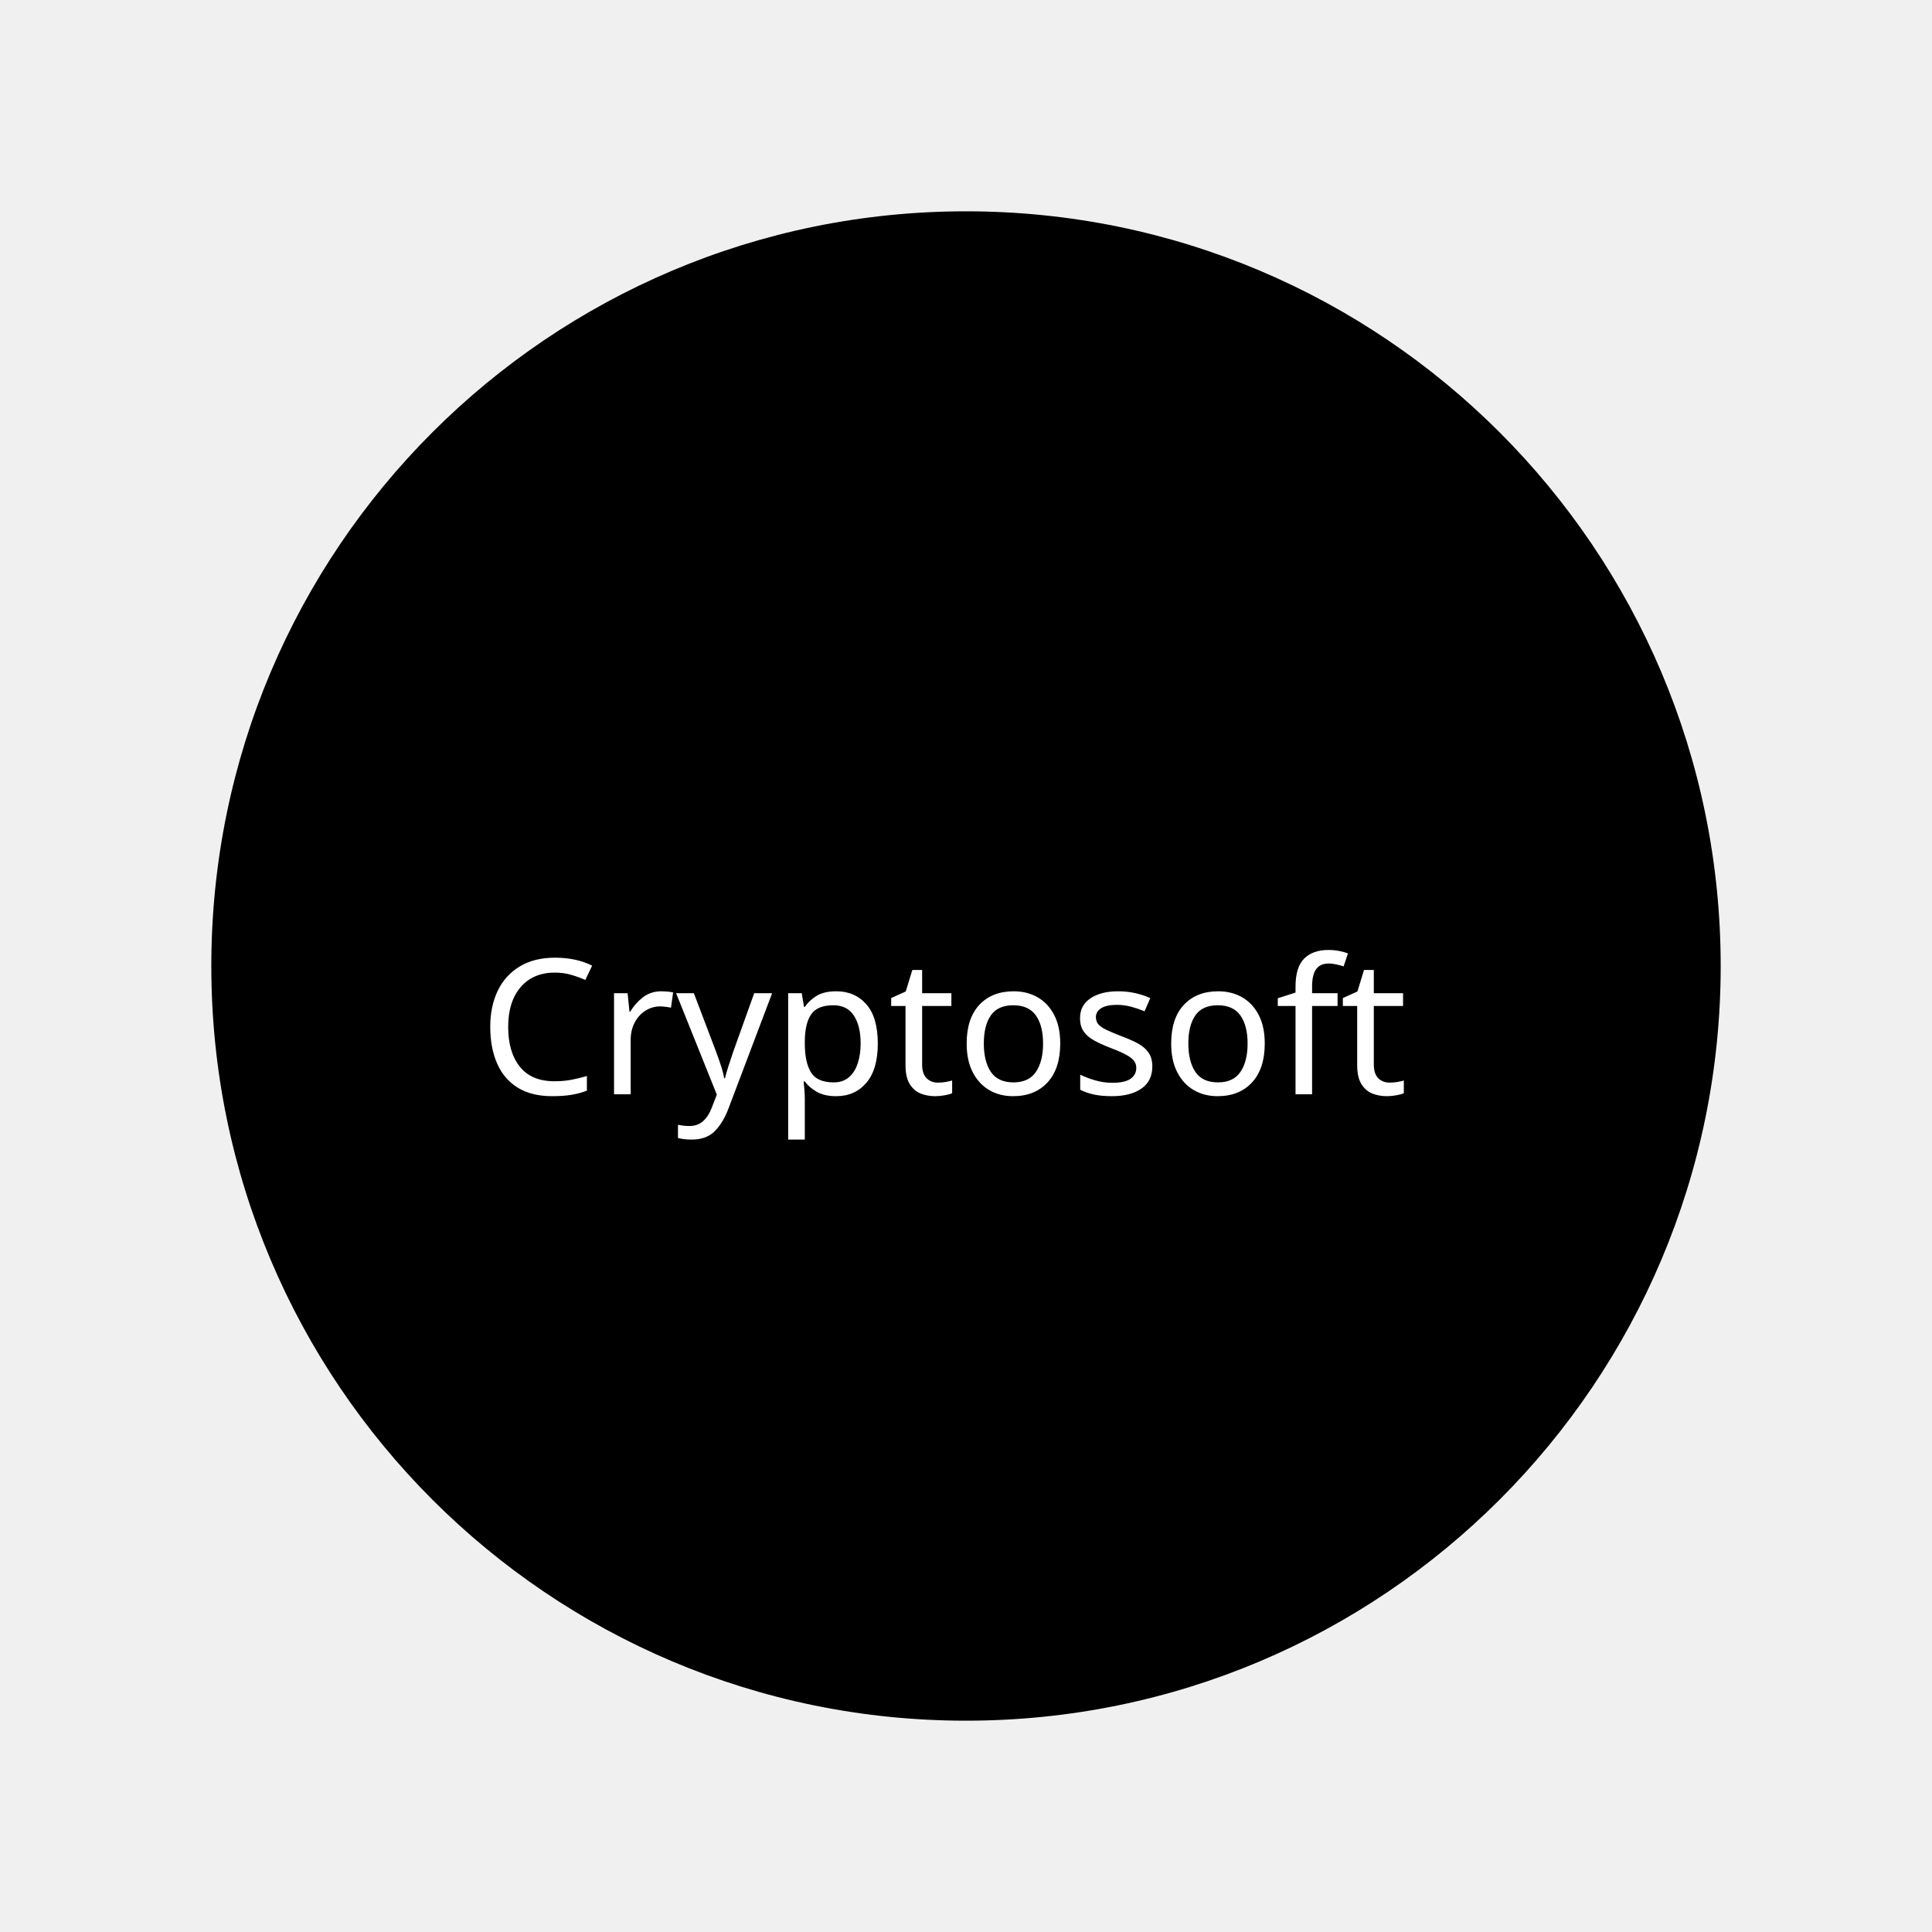
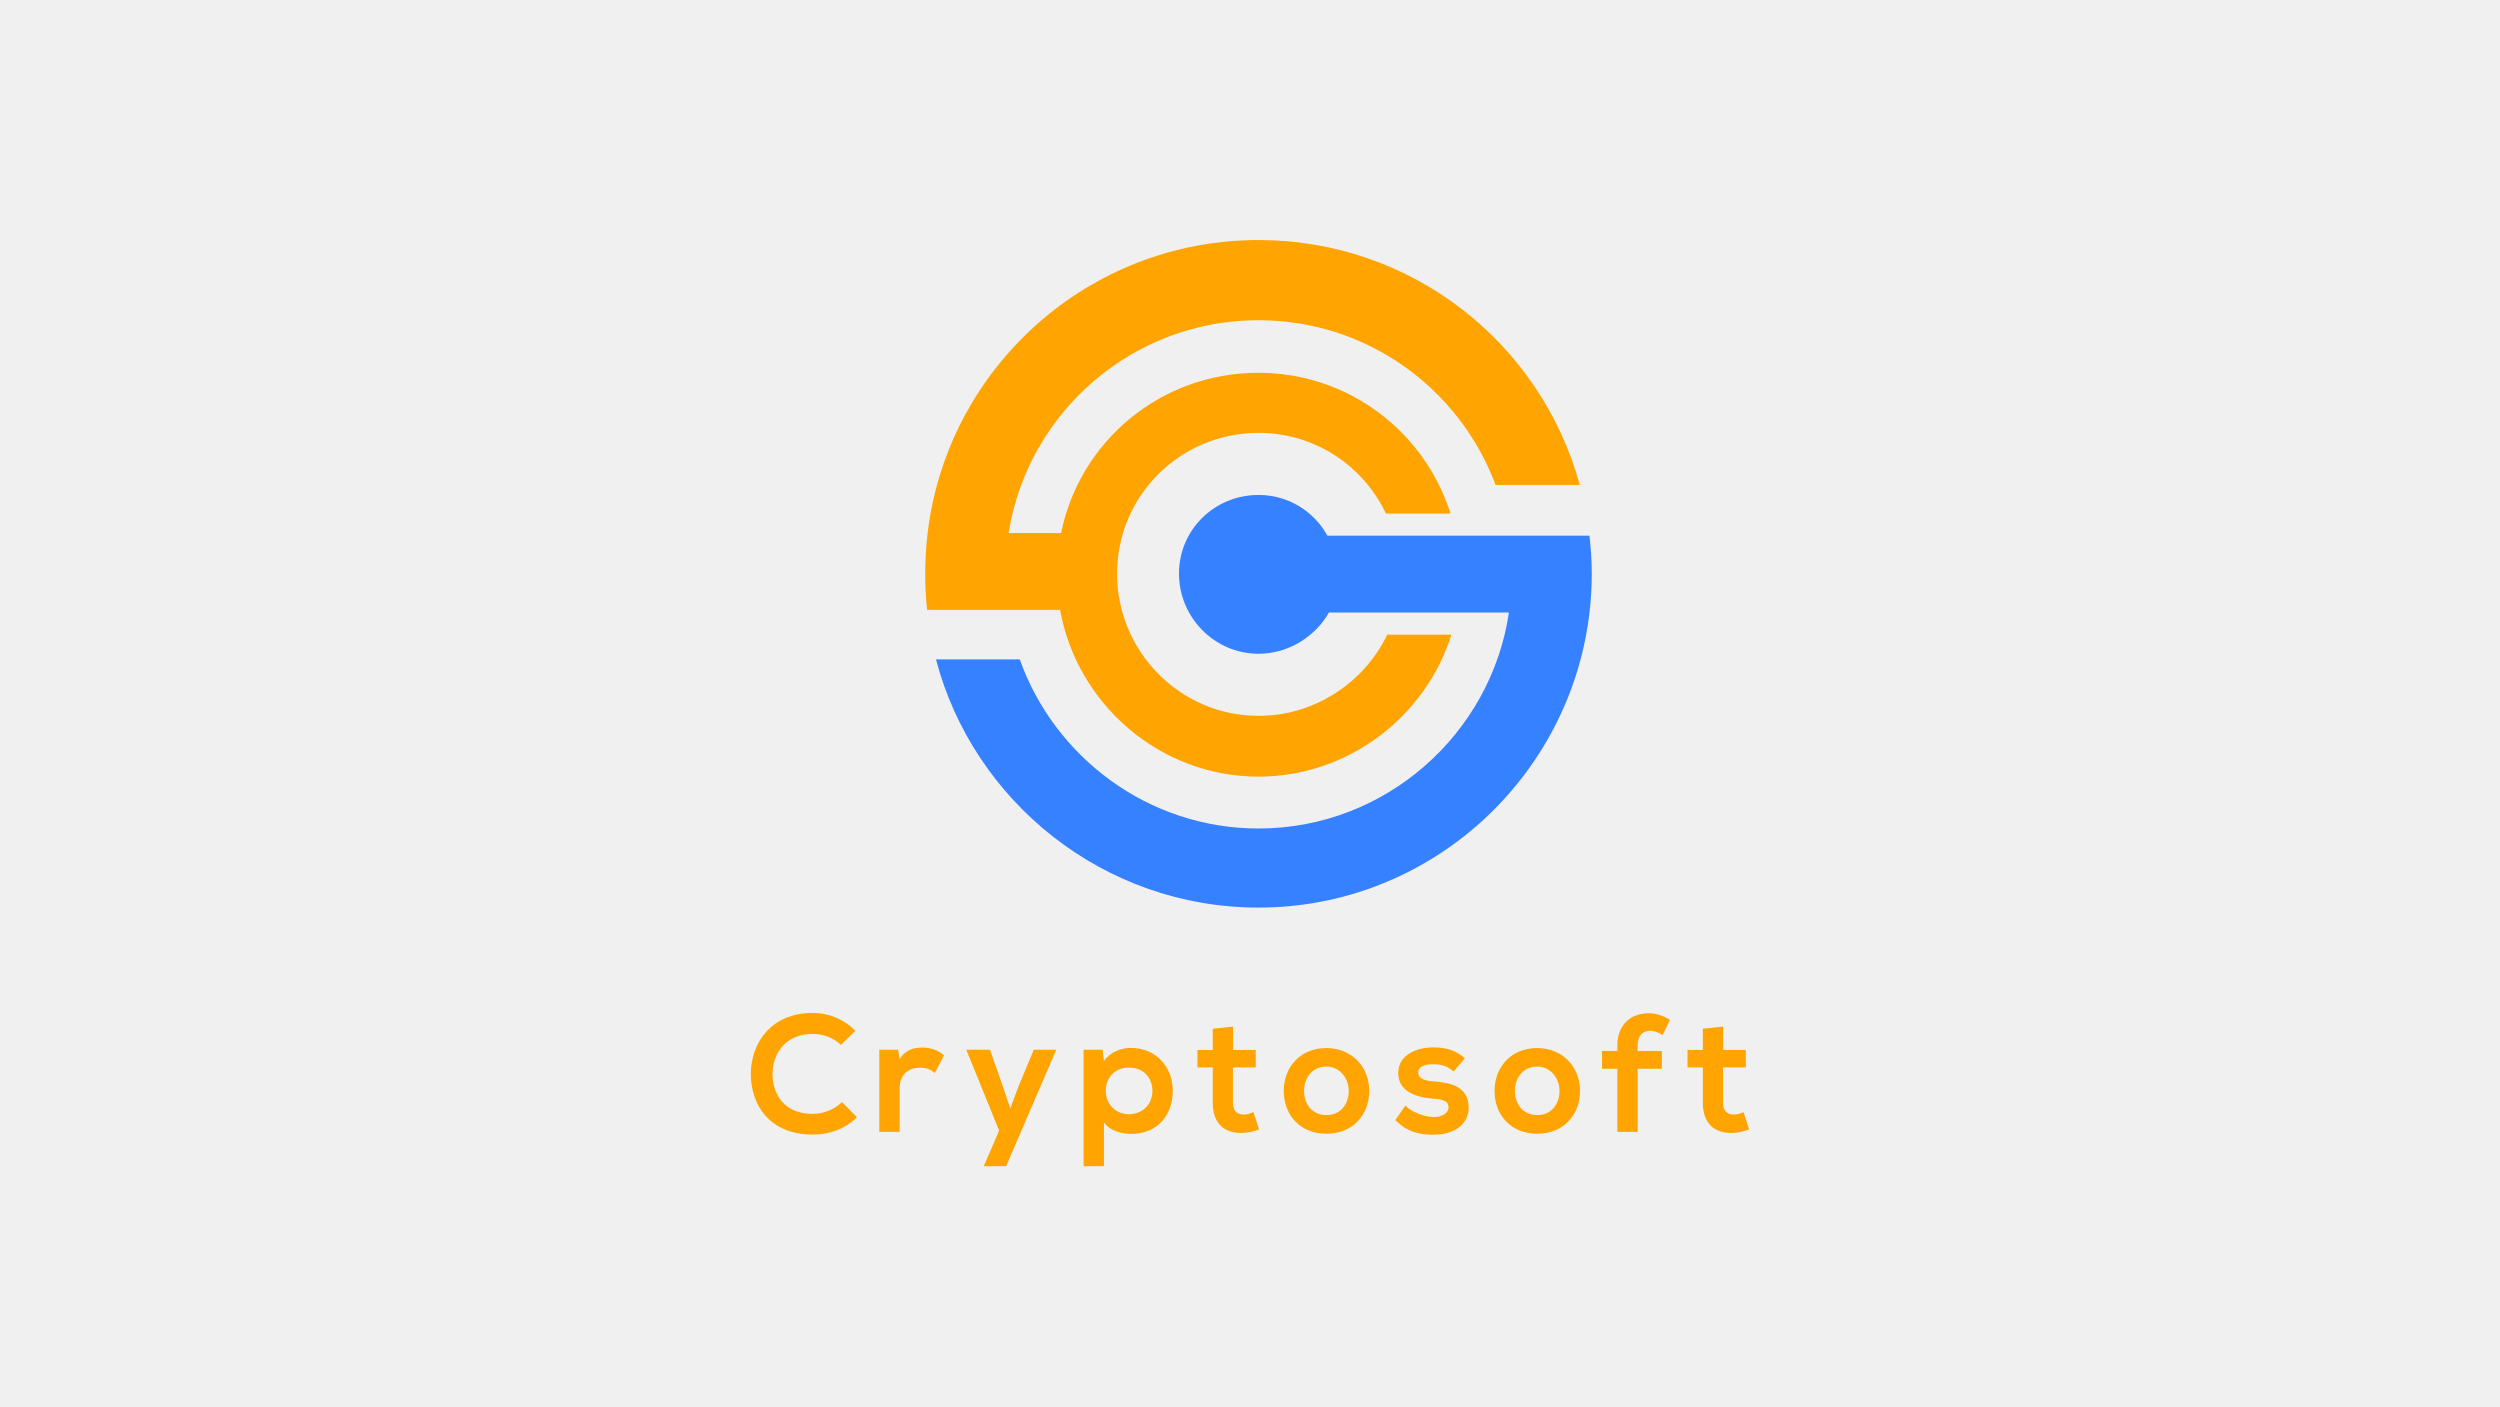
- <svg xmlns="http://www.w3.org/2000/svg" viewBox="0 0 512 512">
-   <circle cx="256" cy="256" r="200" fill="#000000" />
-   <text x="250" y="290" font-size="50" fill="#ffffff" font-family="sans-serif" text-anchor="middle">Cryptosoft</text>
+ <svg xmlns="http://www.w3.org/2000/svg" version="1.1" id="Layer_1" x="0px" y="0px" viewBox="0 0 1920 1080" style="enable-background:new 0 0 1920 1080;" xml:space="preserve">
+   <style type="text/css">
+ 	.st0{fill:#FFA400;}
+ 	.st1{fill:#3581FF;}
+ 	.st2{display:none;}
+ 	.st3{display:inline;}
+ </style>
+   <g>
+     <g>
+       <path class="st0" d="M658.16,858.03c-9.21,9.09-21.12,13.31-34.04,13.31c-33.27,0-47.35-22.91-47.48-46.2    c-0.13-23.42,15.1-47.22,47.48-47.22c12.16,0,23.68,4.61,32.89,13.69l-11.26,10.88c-5.89-5.76-13.82-8.45-21.63-8.45    c-21.63,0-30.97,16.12-30.84,31.1c0.13,14.84,8.7,30.33,30.84,30.33c7.81,0,16.64-3.2,22.52-9.09L658.16,858.03z" />
+       <path class="st0" d="M689.77,806.2l1.15,7.29c4.86-7.81,11.39-8.96,17.79-8.96c6.53,0,12.8,2.56,16.25,6.01l-7.04,13.57    c-3.2-2.69-6.14-4.09-11.26-4.09c-8.19,0-15.74,4.35-15.74,16v33.27h-15.61V806.2H689.77z" />
+       <path class="st0" d="M811.22,806.2l-38.52,89.46h-17.15l11.77-27.39l-25.21-62.07h18.17l9.6,27.26l6.01,17.79l6.53-17.4    l11.52-27.64H811.22z" />
+       <path class="st0" d="M832.21,895.65V806.2h14.59l1.02,8.7c4.86-7.04,13.31-10.11,20.48-10.11c19.45,0,32.38,14.46,32.38,33.02    c0,18.43-11.65,33.02-31.87,33.02c-6.65,0-16.51-2.05-20.99-8.96v33.79H832.21z M885.07,837.81c0-9.85-6.65-17.92-17.92-17.92    c-11.26,0-17.92,8.06-17.92,17.92c0,9.85,7.29,17.92,17.92,17.92C877.77,855.72,885.07,847.66,885.07,837.81z" />
+       <path class="st0" d="M947.01,788.41v17.92h17.4v13.44h-17.53v27.26c0,6.01,3.33,8.96,8.19,8.96c2.43,0,5.25-0.77,7.55-1.92    l4.35,13.31c-4.48,1.79-8.19,2.56-12.93,2.69c-13.69,0.51-22.65-7.29-22.65-23.04v-27.26h-11.77v-13.44h11.77v-16.25    L947.01,788.41z" />
+       <path class="st0" d="M1051.57,837.81c0,18.17-12.41,32.89-32.89,32.89c-20.48,0-32.76-14.72-32.76-32.89    c0-18.04,12.54-32.89,32.63-32.89C1038.64,804.92,1051.57,819.76,1051.57,837.81z M1001.53,837.81c0,9.6,5.76,18.56,17.15,18.56    c11.39,0,17.15-8.96,17.15-18.56c0-9.47-6.65-18.68-17.15-18.68C1007.42,819.12,1001.53,828.34,1001.53,837.81z" />
+       <path class="st0" d="M1116.33,822.96c-4.48-4.22-9.6-5.63-15.61-5.63c-7.42,0-11.52,2.3-11.52,6.27c0,4.1,3.71,6.4,11.77,6.91    c11.9,0.77,27,3.46,27,20.22c0,11.13-9.09,20.73-27.13,20.73c-9.98,0-19.96-1.66-29.18-11.26l7.68-11.13    c4.48,4.99,14.72,8.7,21.76,8.83c5.89,0.13,11.39-2.94,11.39-7.55c0-4.35-3.58-6.14-12.54-6.65c-11.9-0.9-26.11-5.25-26.11-19.58    c0-14.59,15.1-19.71,26.62-19.71c9.85,0,17.28,1.92,24.57,8.32L1116.33,822.96z" />
+       <path class="st0" d="M1213.46,837.81c0,18.17-12.41,32.89-32.89,32.89c-20.48,0-32.76-14.72-32.76-32.89    c0-18.04,12.54-32.89,32.63-32.89C1200.54,804.92,1213.46,819.76,1213.46,837.81z M1163.42,837.81c0,9.6,5.76,18.56,17.15,18.56    s17.15-8.96,17.15-18.56c0-9.47-6.65-18.68-17.15-18.68C1169.31,819.12,1163.42,828.34,1163.42,837.81z" />
+       <path class="st0" d="M1242.13,869.29v-48.5h-11.77v-13.69h11.77v-4.22c0-16.89,11.39-24.7,24.06-24.7c5.5,0,11.26,1.79,16.38,5.12    l-5.76,11.65c-3.33-2.18-6.4-3.33-9.6-3.33c-5.38,0-9.47,3.58-9.47,11.26v4.22h18.56v13.69h-18.56v48.5H1242.13z" />
+       <path class="st0" d="M1323.4,788.41v17.92h17.4v13.44h-17.53v27.26c0,6.01,3.33,8.96,8.19,8.96c2.43,0,5.25-0.77,7.55-1.92    l4.35,13.31c-4.48,1.79-8.19,2.56-12.92,2.69c-13.69,0.51-22.65-7.29-22.65-23.04v-27.26h-11.77v-13.44h11.77v-16.25    L1323.4,788.41z" />
+     </g>
+     <g>
+       <path class="st1" d="M1222.48,440.91c0,9.57-0.53,18.54-1.55,27.83c-14.09,128.04-122.61,228.29-254.4,228.29    c-119.01,0-219.05-81.62-247.7-190.62h64.34c26.66,75,98.68,129.88,183.36,129.88c97.74,0,178.64-72.88,192.32-165.88h-138.21    c-10.2,18-30.6,31.68-54.11,31.68c-33.72,0-61.07-27.88-61.07-61.6c0-33.72,27.34-60.36,61.07-60.36    c22.63,0,42.39,12.28,52.94,31.28h201.22C1221.86,421.41,1222.48,430.6,1222.48,440.91z" />
+       <path class="st0" d="M966.53,245.92c83.34,0,154.43,52.49,182.07,126.49h64.69c-29.88-109-129.03-188.06-246.76-188.06    c-130.57,0-238.31,97.6-253.98,223.91c-1.3,10.44-1.97,21.76-1.97,32.55c0,9.1,0.48,18.59,1.4,27.59h8.13h0.02h94.01    c12.94,72,76.25,128.05,152.4,128.05c69.82,0,128.83-47.05,148.14-109.05h-49.31c-17.13,36-54.93,62.36-98.83,62.36    c-60,0-108.64-49.23-108.64-109.23s48.64-108.08,108.64-108.08c43.06,0,80.27,24.94,97.84,61.94h49.62    c-19.98-63-78.44-108.1-147.46-108.1c-74.76,0-137.15,52.1-151.64,123.1h-40.26c0.04-1,0.07-0.78,0.11-1.01    C789.95,316.21,870.03,245.92,966.53,245.92z" />
+     </g>
+   </g>
+   <g class="st2">
+     <g class="st3">
+       <path class="st0" d="M-1014.69,217.68c-9.21,9.09-21.12,13.31-34.04,13.31c-33.27,0-47.35-22.91-47.48-46.2    c-0.13-23.42,15.1-47.22,47.48-47.22c12.16,0,23.68,4.61,32.89,13.69l-11.26,10.88c-5.89-5.76-13.82-8.45-21.63-8.45    c-21.63,0-30.97,16.12-30.84,31.1c0.13,14.84,8.7,30.33,30.84,30.33c7.81,0,16.64-3.2,22.52-9.09L-1014.69,217.68z" />
+       <path class="st0" d="M-983.08,165.85l1.15,7.29c4.86-7.81,11.39-8.96,17.79-8.96c6.53,0,12.8,2.56,16.25,6.01l-7.04,13.57    c-3.2-2.69-6.14-4.09-11.26-4.09c-8.19,0-15.74,4.35-15.74,16v33.27h-15.61v-63.09H-983.08z" />
+       <path class="st0" d="M-861.63,165.85l-38.52,89.46h-17.15l11.77-27.39l-25.21-62.07h18.17l9.6,27.26l6.01,17.79l6.53-17.4    l11.52-27.64H-861.63z" />
+       <path class="st0" d="M-840.63,255.31v-89.46h14.59l1.02,8.7c4.86-7.04,13.31-10.11,20.48-10.11c19.45,0,32.38,14.46,32.38,33.02    c0,18.43-11.65,33.02-31.87,33.02c-6.65,0-16.51-2.05-20.99-8.96v33.79H-840.63z M-787.78,197.46c0-9.85-6.65-17.92-17.92-17.92    c-11.26,0-17.92,8.06-17.92,17.92c0,9.85,7.29,17.92,17.92,17.92C-795.08,215.38-787.78,207.31-787.78,197.46z" />
+       <path class="st0" d="M-725.84,148.06v17.92h17.4v13.44h-17.53v27.26c0,6.01,3.33,8.96,8.19,8.96c2.43,0,5.25-0.77,7.55-1.92    l4.35,13.31c-4.48,1.79-8.19,2.56-12.93,2.69c-13.69,0.51-22.65-7.29-22.65-23.04v-27.26h-11.77v-13.44h11.77v-16.25    L-725.84,148.06z" />
+       <path class="st0" d="M-621.28,197.46c0,18.17-12.41,32.89-32.89,32.89c-20.48,0-32.76-14.72-32.76-32.89    c0-18.04,12.54-32.89,32.63-32.89C-634.2,164.57-621.28,179.42-621.28,197.46z M-671.32,197.46c0,9.6,5.76,18.56,17.15,18.56    s17.15-8.96,17.15-18.56c0-9.47-6.65-18.68-17.15-18.68C-665.43,178.78-671.32,187.99-671.32,197.46z" />
+       <path class="st0" d="M-556.52,182.61c-4.48-4.22-9.6-5.63-15.61-5.63c-7.42,0-11.52,2.3-11.52,6.27c0,4.1,3.71,6.4,11.77,6.91    c11.9,0.77,27,3.46,27,20.22c0,11.13-9.09,20.73-27.13,20.73c-9.98,0-19.96-1.66-29.18-11.26l7.68-11.13    c4.48,4.99,14.72,8.7,21.76,8.83c5.89,0.13,11.39-2.94,11.39-7.55c0-4.35-3.58-6.14-12.54-6.65c-11.9-0.9-26.11-5.25-26.11-19.58    c0-14.59,15.1-19.71,26.62-19.71c9.85,0,17.28,1.92,24.57,8.32L-556.52,182.61z" />
+       <path class="st0" d="M-459.38,197.46c0,18.17-12.41,32.89-32.89,32.89c-20.48,0-32.76-14.72-32.76-32.89    c0-18.04,12.54-32.89,32.63-32.89C-472.31,164.57-459.38,179.42-459.38,197.46z M-509.42,197.46c0,9.6,5.76,18.56,17.15,18.56    s17.15-8.96,17.15-18.56c0-9.47-6.65-18.68-17.15-18.68C-503.54,178.78-509.42,187.99-509.42,197.46z" />
+       <path class="st0" d="M-430.71,228.94v-48.5h-11.77v-13.69h11.77v-4.22c0-16.89,11.39-24.7,24.06-24.7c5.5,0,11.26,1.79,16.38,5.12    l-5.76,11.65c-3.33-2.18-6.4-3.33-9.6-3.33c-5.38,0-9.47,3.58-9.47,11.26v4.22h18.56v13.69h-18.56v48.5H-430.71z" />
+       <path class="st0" d="M-349.45,148.06v17.92h17.4v13.44h-17.53v27.26c0,6.01,3.33,8.96,8.19,8.96c2.43,0,5.25-0.77,7.55-1.92    l4.35,13.31c-4.48,1.79-8.19,2.56-12.92,2.69c-13.69,0.51-22.65-7.29-22.65-23.04v-27.26h-11.77v-13.44h11.77v-16.25    L-349.45,148.06z" />
+     </g>
+     <g class="st3">
+       <path class="st1" d="M-450.37-199.44c0,9.57-0.53,18.54-1.55,27.83C-466.01-43.57-574.53,56.68-706.32,56.68    c-119.01,0-219.05-81.62-247.7-190.62h64.34c26.66,75,98.68,129.88,183.36,129.88c97.74,0,178.64-72.88,192.32-165.88h-138.21    c-10.2,18-30.6,31.68-54.11,31.68c-33.72,0-61.07-27.88-61.07-61.6c0-33.72,27.34-60.36,61.07-60.36    c22.63,0,42.39,12.28,52.94,31.28h201.22C-450.98-218.94-450.37-209.75-450.37-199.44z" />
+       <path class="st0" d="M-706.32-394.43c83.34,0,154.43,52.49,182.07,126.49h64.69C-489.44-376.94-588.59-456-706.32-456    c-130.57,0-238.31,97.6-253.98,223.91c-1.3,10.44-1.97,21.76-1.97,32.55c0,9.1,0.48,18.59,1.4,27.59h8.13h0.02h94.01    c12.94,72,76.25,128.05,152.4,128.05c69.82,0,128.83-47.05,148.14-109.05h-49.31c-17.13,36-54.93,62.36-98.83,62.36    c-60,0-108.64-49.23-108.64-109.23s48.64-108.08,108.64-108.08c43.06,0,80.27,24.94,97.84,61.94h49.62    c-19.98-63-78.44-108.1-147.46-108.1c-74.76,0-137.15,52.1-151.64,123.1h-40.26c0.04-1,0.07-0.78,0.11-1.01    C-882.9-324.14-802.82-394.43-706.32-394.43z" />
+     </g>
+     <g class="st3">
+       <path class="st1" d="M-1087.96,296.56l5.45-0.6c0.33,2.07,0.99,3.59,1.99,4.56c1,0.97,2.35,1.46,4.06,1.46    c1.8,0,3.16-0.43,4.08-1.29c0.91-0.86,1.37-1.87,1.37-3.03c0-0.74-0.19-1.37-0.58-1.89c-0.38-0.52-1.06-0.97-2.01-1.36    c-0.66-0.26-2.15-0.71-4.48-1.37c-3-0.84-5.11-1.88-6.32-3.1c-1.7-1.73-2.55-3.83-2.55-6.31c0-1.6,0.4-3.09,1.2-4.49    c0.8-1.39,1.95-2.45,3.46-3.18s3.32-1.09,5.46-1.09c3.48,0,6.1,0.86,7.86,2.59c1.76,1.73,2.68,4.03,2.77,6.91l-5.6,0.28    c-0.24-1.61-0.75-2.77-1.54-3.48c-0.79-0.71-1.97-1.06-3.55-1.06c-1.63,0-2.9,0.38-3.82,1.13c-0.59,0.49-0.89,1.13-0.89,1.95    c0,0.74,0.28,1.38,0.83,1.91c0.71,0.67,2.42,1.37,5.14,2.1c2.72,0.73,4.74,1.48,6.04,2.26c1.3,0.78,2.33,1.84,3.06,3.19    c0.74,1.35,1.11,3.01,1.11,5c0,1.8-0.44,3.48-1.32,5.05c-0.88,1.57-2.13,2.74-3.74,3.5c-1.61,0.76-3.62,1.15-6.03,1.15    c-3.5,0-6.2-0.92-8.07-2.75C-1086.48,302.74-1087.6,300.07-1087.96,296.56z" />
+       <path class="st1" d="M-1061.98,295.08c0-2,0.43-3.93,1.3-5.8c0.87-1.87,2.1-3.3,3.7-4.28c1.59-0.98,3.38-1.48,5.34-1.48    c3.04,0,5.53,1.12,7.47,3.35c1.94,2.23,2.91,5.06,2.91,8.47c0,3.44-0.98,6.29-2.94,8.55c-1.96,2.26-4.43,3.39-7.4,3.39    c-1.84,0-3.6-0.47-5.27-1.41c-1.67-0.94-2.94-2.32-3.81-4.14C-1061.55,299.91-1061.98,297.7-1061.98,295.08z M-1056.54,295.4    c0,2.26,0.47,3.98,1.42,5.18c0.95,1.2,2.11,1.8,3.5,1.8s2.55-0.6,3.49-1.8c0.94-1.2,1.41-2.94,1.41-5.22    c0-2.23-0.47-3.94-1.41-5.14c-0.94-1.2-2.1-1.8-3.49-1.8s-2.55,0.6-3.5,1.8C-1056.06,291.42-1056.54,293.15-1056.54,295.4z" />
+       <path class="st1" d="M-1039.42,284.04h2.95v-1.71c0-1.91,0.18-3.34,0.54-4.28c0.36-0.94,1.02-1.71,1.99-2.3    c0.96-0.59,2.18-0.89,3.66-0.89c1.51,0,2.99,0.26,4.44,0.77l-0.72,4.2c-0.84-0.23-1.66-0.34-2.44-0.34c-0.77,0-1.32,0.2-1.65,0.61    c-0.33,0.41-0.5,1.19-0.5,2.34v1.61h3.97v4.73h-3.97v18h-5.31v-18h-2.95V284.04z" />
+       <path class="st1" d="M-1014.99,284.04v4.79h-3.63V298c0,1.86,0.03,2.94,0.1,3.24s0.23,0.56,0.47,0.76c0.25,0.2,0.54,0.3,0.9,0.3    c0.49,0,1.2-0.19,2.14-0.58l0.45,4.67c-1.24,0.6-2.63,0.9-4.2,0.9c-0.96,0-1.82-0.18-2.59-0.55s-1.33-0.83-1.69-1.41    c-0.36-0.58-0.61-1.36-0.75-2.34c-0.11-0.7-0.17-2.11-0.17-4.24v-9.91h-2.44v-4.79h2.44v-4.52l5.33-3.51v8.03H-1014.99z" />
+       <path class="st1" d="M-1007.56,306.77l-6.35-22.73h5.16l3.76,14.9l3.46-14.9h5.12l3.35,14.9l3.84-14.9h5.24l-6.45,22.73h-5.11    l-3.46-14.62l-3.4,14.62H-1007.56z" />
+       <path class="st1" d="M-977.21,290.97l-4.82-0.98c0.54-2.2,1.48-3.82,2.8-4.88c1.32-1.06,3.29-1.58,5.9-1.58    c2.37,0,4.13,0.32,5.29,0.95c1.16,0.64,1.98,1.44,2.45,2.42c0.47,0.98,0.71,2.77,0.71,5.38l-0.06,7.02c0,2,0.09,3.47,0.26,4.42    c0.17,0.95,0.49,1.97,0.96,3.05h-5.26c-0.14-0.4-0.31-0.99-0.51-1.78c-0.09-0.36-0.15-0.59-0.19-0.71c-0.91,1-1.88,1.75-2.91,2.25    s-2.14,0.75-3.31,0.75c-2.07,0-3.7-0.63-4.89-1.91c-1.19-1.27-1.79-2.88-1.79-4.82c0-1.28,0.27-2.43,0.81-3.44s1.3-1.78,2.28-2.31    c0.98-0.54,2.39-1,4.23-1.4c2.48-0.53,4.2-1.02,5.16-1.48v-0.6c0-1.16-0.25-1.98-0.76-2.47c-0.5-0.49-1.46-0.74-2.85-0.74    c-0.95,0-1.68,0.21-2.21,0.63C-976.46,289.18-976.89,289.92-977.21,290.97z M-970.1,295.86c-0.68,0.26-1.76,0.56-3.23,0.92    c-1.48,0.36-2.44,0.71-2.89,1.05c-0.69,0.56-1.04,1.26-1.04,2.12c0,0.84,0.28,1.57,0.83,2.18c0.55,0.61,1.26,0.92,2.12,0.92    c0.96,0,1.87-0.36,2.74-1.07c0.64-0.54,1.06-1.21,1.27-1.99c0.14-0.51,0.21-1.49,0.21-2.93V295.86z" />
+       <path class="st1" d="M-954.56,306.77h-5.31v-22.73h4.94v3.23c0.84-1.53,1.6-2.53,2.28-3.02c0.67-0.48,1.44-0.73,2.3-0.73    c1.21,0,2.38,0.38,3.5,1.13l-1.65,5.24c-0.9-0.66-1.73-0.98-2.5-0.98c-0.74,0-1.37,0.23-1.89,0.7c-0.52,0.46-0.92,1.3-1.22,2.52    c-0.3,1.21-0.44,3.75-0.44,7.62V306.77z" />
+       <path class="st1" d="M-932.95,299.54l5.29,1.01c-0.68,2.2-1.76,3.87-3.22,5.02c-1.47,1.15-3.31,1.72-5.51,1.72    c-3.49,0-6.08-1.29-7.75-3.87c-1.32-2.07-1.99-4.68-1.99-7.83c0-3.77,0.87-6.72,2.61-8.85c1.74-2.13,3.94-3.2,6.6-3.2    c2.99,0,5.34,1.12,7.07,3.35c1.73,2.23,2.55,5.66,2.48,10.26h-13.31c0.04,1.78,0.47,3.17,1.29,4.16c0.82,0.99,1.84,1.49,3.06,1.49    c0.83,0,1.53-0.26,2.1-0.77S-933.24,300.68-932.95,299.54z M-932.64,293.46c-0.04-1.74-0.44-3.06-1.19-3.97s-1.68-1.36-2.76-1.36    c-1.16,0-2.12,0.48-2.87,1.43c-0.76,0.96-1.13,2.25-1.12,3.9H-932.64z" />
+       <path class="st1" d="M-913.66,296.56l5.45-0.6c0.33,2.07,0.99,3.59,1.99,4.56c1,0.97,2.35,1.46,4.06,1.46    c1.8,0,3.16-0.43,4.08-1.29c0.91-0.86,1.37-1.87,1.37-3.03c0-0.74-0.19-1.37-0.58-1.89c-0.38-0.52-1.06-0.97-2.01-1.36    c-0.66-0.26-2.15-0.71-4.48-1.37c-3-0.84-5.11-1.88-6.32-3.1c-1.7-1.73-2.55-3.83-2.55-6.31c0-1.6,0.4-3.09,1.2-4.49    c0.8-1.39,1.95-2.45,3.46-3.18s3.32-1.09,5.46-1.09c3.48,0,6.1,0.86,7.86,2.59c1.76,1.73,2.68,4.03,2.77,6.91l-5.6,0.28    c-0.24-1.61-0.75-2.77-1.54-3.48c-0.79-0.71-1.97-1.06-3.55-1.06c-1.63,0-2.9,0.38-3.82,1.13c-0.59,0.49-0.89,1.13-0.89,1.95    c0,0.74,0.28,1.38,0.83,1.91c0.71,0.67,2.42,1.37,5.14,2.1c2.72,0.73,4.74,1.48,6.04,2.26c1.3,0.78,2.33,1.84,3.06,3.19    c0.74,1.35,1.11,3.01,1.11,5c0,1.8-0.44,3.48-1.32,5.05c-0.88,1.57-2.13,2.74-3.74,3.5c-1.61,0.76-3.62,1.15-6.03,1.15    c-3.5,0-6.2-0.92-8.07-2.75C-912.17,302.74-913.29,300.07-913.66,296.56z" />
+       <path class="st1" d="M-873.23,306.77v-3.4c-0.73,1.21-1.69,2.17-2.88,2.87c-1.19,0.7-2.45,1.05-3.77,1.05    c-1.35,0-2.56-0.33-3.63-1.01s-1.85-1.61-2.33-2.83c-0.48-1.21-0.72-2.89-0.72-5.03v-14.38h5.31v10.45c0,3.2,0.1,5.16,0.29,5.88    c0.2,0.72,0.55,1.29,1.07,1.71c0.52,0.42,1.17,0.63,1.97,0.63c0.91,0,1.72-0.28,2.44-0.85c0.72-0.56,1.21-1.26,1.48-2.1    c0.26-0.83,0.4-2.88,0.4-6.13v-9.59h5.31v22.73H-873.23z" />
+       <path class="st1" d="M-862.94,284.04h4.95v3.34c0.64-1.14,1.51-2.07,2.61-2.78s2.31-1.07,3.65-1.07c2.33,0,4.31,1.04,5.94,3.1    c1.63,2.07,2.44,4.95,2.44,8.65c0,3.8-0.82,6.75-2.46,8.85c-1.64,2.11-3.62,3.16-5.96,3.16c-1.11,0-2.11-0.25-3.02-0.75    s-1.85-1.36-2.85-2.57v11.45h-5.31V284.04z M-857.69,295.02c0,2.55,0.45,4.44,1.34,5.66c0.9,1.22,1.99,1.83,3.27,1.83    c1.24,0,2.26-0.56,3.08-1.68c0.82-1.12,1.23-2.96,1.23-5.51c0-2.38-0.42-4.15-1.27-5.31c-0.84-1.16-1.89-1.73-3.14-1.73    c-1.3,0-2.38,0.57-3.23,1.7S-857.69,292.79-857.69,295.02z" />
+       <path class="st1" d="M-839.29,284.04h4.95v3.34c0.64-1.14,1.51-2.07,2.61-2.78s2.31-1.07,3.65-1.07c2.33,0,4.31,1.04,5.94,3.1    c1.63,2.07,2.44,4.95,2.44,8.65c0,3.8-0.82,6.75-2.46,8.85c-1.64,2.11-3.62,3.16-5.96,3.16c-1.11,0-2.11-0.25-3.02-0.75    s-1.85-1.36-2.85-2.57v11.45h-5.31V284.04z M-834.03,295.02c0,2.55,0.45,4.44,1.34,5.66c0.9,1.22,1.99,1.83,3.27,1.83    c1.24,0,2.26-0.56,3.08-1.68c0.82-1.12,1.23-2.96,1.23-5.51c0-2.38-0.42-4.15-1.27-5.31c-0.84-1.16-1.89-1.73-3.14-1.73    c-1.3,0-2.38,0.57-3.23,1.7S-834.03,292.79-834.03,295.02z" />
+       <path class="st1" d="M-815.48,306.77v-31.38h5.31v31.38H-815.48z" />
+       <path class="st1" d="M-807.24,284.04h5.65l4.8,16.14l4.69-16.14h5.5l-7.09,21.88l-1.27,3.96c-0.47,1.33-0.91,2.34-1.33,3.04    s-0.91,1.27-1.46,1.7c-0.55,0.43-1.22,0.77-2.02,1.02c-0.8,0.24-1.71,0.36-2.71,0.36c-1.02,0-2.02-0.12-3.01-0.36l-0.47-4.71    c0.83,0.19,1.58,0.28,2.25,0.28c1.24,0,2.15-0.41,2.74-1.23c0.59-0.82,1.05-1.87,1.36-3.14L-807.24,284.04z" />
+       <path class="st1" d="M-754.65,295.23l5.43,1.95c-0.83,3.42-2.22,5.97-4.15,7.63c-1.94,1.66-4.39,2.49-7.37,2.49    c-3.68,0-6.71-1.42-9.08-4.27c-2.37-2.85-3.56-6.74-3.56-11.68c0-5.22,1.19-9.28,3.57-12.17c2.38-2.89,5.51-4.33,9.4-4.33    c3.39,0,6.15,1.13,8.26,3.4c1.26,1.34,2.21,3.27,2.84,5.78l-5.54,1.5c-0.33-1.63-1.01-2.91-2.05-3.85    c-1.04-0.94-2.3-1.41-3.79-1.41c-2.06,0-3.72,0.83-5,2.5c-1.28,1.67-1.92,4.37-1.92,8.11c0,3.97,0.63,6.79,1.89,8.48    c1.26,1.68,2.9,2.53,4.92,2.53c1.49,0,2.77-0.54,3.84-1.61C-755.89,299.22-755.12,297.53-754.65,295.23z" />
+       <path class="st1" d="M-739.16,275.39v11.54c1.71-2.27,3.76-3.4,6.15-3.4c1.22,0,2.33,0.26,3.31,0.77s1.72,1.17,2.22,1.97    c0.5,0.8,0.84,1.68,1.02,2.65c0.18,0.97,0.27,2.48,0.27,4.52v13.34h-5.31v-12.01c0-2.38-0.1-3.9-0.3-4.54    c-0.2-0.64-0.56-1.15-1.07-1.53c-0.51-0.38-1.15-0.57-1.92-0.57c-0.88,0-1.67,0.24-2.36,0.73s-1.2,1.22-1.52,2.19    c-0.32,0.98-0.48,2.42-0.48,4.33v11.39h-5.31v-31.38H-739.16z" />
+       <path class="st1" d="M-716.83,290.97l-4.82-0.98c0.54-2.2,1.48-3.82,2.8-4.88c1.32-1.06,3.29-1.58,5.9-1.58    c2.37,0,4.13,0.32,5.29,0.95c1.16,0.64,1.98,1.44,2.45,2.42c0.47,0.98,0.71,2.77,0.71,5.38l-0.06,7.02c0,2,0.09,3.47,0.26,4.42    c0.17,0.95,0.49,1.97,0.96,3.05h-5.26c-0.14-0.4-0.31-0.99-0.51-1.78c-0.09-0.36-0.15-0.59-0.19-0.71c-0.91,1-1.88,1.75-2.91,2.25    s-2.14,0.75-3.31,0.75c-2.07,0-3.7-0.63-4.89-1.91c-1.19-1.27-1.79-2.88-1.79-4.82c0-1.28,0.27-2.43,0.81-3.44s1.3-1.78,2.28-2.31    c0.98-0.54,2.39-1,4.23-1.4c2.48-0.53,4.2-1.02,5.16-1.48v-0.6c0-1.16-0.25-1.98-0.76-2.47c-0.5-0.49-1.46-0.74-2.85-0.74    c-0.95,0-1.68,0.21-2.21,0.63C-716.08,289.18-716.51,289.92-716.83,290.97z M-709.72,295.86c-0.68,0.26-1.76,0.56-3.23,0.92    c-1.48,0.36-2.44,0.71-2.89,1.05c-0.69,0.56-1.04,1.26-1.04,2.12c0,0.84,0.28,1.57,0.83,2.18c0.55,0.61,1.26,0.92,2.12,0.92    c0.96,0,1.87-0.36,2.74-1.07c0.64-0.54,1.06-1.21,1.27-1.99c0.14-0.51,0.21-1.49,0.21-2.93V295.86z" />
+       <path class="st1" d="M-699.27,280.96v-5.57h5.31v5.57H-699.27z M-699.27,306.77v-22.73h5.31v22.73H-699.27z" />
+       <path class="st1" d="M-670.24,306.77h-5.31v-11.6c0-2.45-0.11-4.04-0.34-4.76s-0.6-1.28-1.11-1.68c-0.51-0.4-1.13-0.6-1.84-0.6    c-0.92,0-1.75,0.29-2.48,0.86c-0.73,0.57-1.23,1.33-1.5,2.27c-0.27,0.94-0.41,2.68-0.41,5.22v10.3h-5.31v-22.73h4.94v3.34    c1.75-2.57,3.96-3.85,6.62-3.85c1.17,0,2.24,0.24,3.21,0.72c0.97,0.48,1.71,1.09,2.2,1.83c0.5,0.74,0.84,1.58,1.04,2.53    c0.2,0.94,0.29,2.29,0.29,4.05V306.77z" />
+       <path class="st1" d="M-653.9,306.77v-31.12h5.6v25.84h13.92v5.29H-653.9z" />
+       <path class="st1" d="M-630.44,280.96v-5.57h5.31v5.57H-630.44z M-630.44,306.77v-22.73h5.31v22.73H-630.44z" />
+       <path class="st1" d="M-622,284.04h2.95v-1.71c0-1.91,0.18-3.34,0.54-4.28c0.36-0.94,1.02-1.71,1.98-2.3    c0.96-0.59,2.19-0.89,3.66-0.89c1.51,0,2.99,0.26,4.44,0.77l-0.72,4.2c-0.84-0.23-1.66-0.34-2.44-0.34c-0.77,0-1.32,0.2-1.65,0.61    c-0.33,0.41-0.5,1.19-0.5,2.34v1.61h3.97v4.73h-3.97v18h-5.31v-18H-622V284.04z" />
+       <path class="st1" d="M-595.15,299.54l5.29,1.01c-0.68,2.2-1.75,3.87-3.22,5.02c-1.47,1.15-3.31,1.72-5.51,1.72    c-3.49,0-6.08-1.29-7.75-3.87c-1.32-2.07-1.99-4.68-1.99-7.83c0-3.77,0.87-6.72,2.61-8.85c1.74-2.13,3.94-3.2,6.6-3.2    c2.99,0,5.34,1.12,7.07,3.35c1.73,2.23,2.55,5.66,2.48,10.26h-13.31c0.04,1.78,0.47,3.17,1.29,4.16c0.82,0.99,1.84,1.49,3.06,1.49    c0.83,0,1.53-0.26,2.1-0.77S-595.44,300.68-595.15,299.54z M-594.85,293.46c-0.04-1.74-0.43-3.06-1.19-3.97    c-0.76-0.91-1.68-1.36-2.76-1.36c-1.16,0-2.12,0.48-2.88,1.43c-0.76,0.96-1.13,2.25-1.12,3.9H-594.85z" />
+       <path class="st1" d="M-567.73,290.76l-5.24,1.07c-0.18-1.18-0.58-2.08-1.2-2.68s-1.43-0.9-2.43-0.9c-1.32,0-2.38,0.52-3.17,1.55    c-0.79,1.04-1.18,2.77-1.18,5.19c0,2.7,0.4,4.6,1.2,5.72c0.8,1.11,1.88,1.67,3.22,1.67c1.01,0,1.83-0.32,2.48-0.97    c0.64-0.65,1.1-1.77,1.36-3.35l5.22,1.01c-0.54,2.71-1.58,4.76-3.12,6.14c-1.54,1.38-3.6,2.08-6.18,2.08    c-2.94,0-5.28-1.05-7.02-3.15c-1.75-2.1-2.62-5-2.62-8.71c0-3.75,0.88-6.67,2.63-8.77c1.75-2.09,4.12-3.14,7.11-3.14    c2.45,0,4.39,0.6,5.83,1.79C-569.4,286.5-568.36,288.32-567.73,290.76z" />
+       <path class="st1" d="M-566.22,284.04h5.65l4.8,16.14l4.69-16.14h5.5l-7.09,21.88l-1.27,3.96c-0.47,1.33-0.91,2.34-1.33,3.04    c-0.42,0.7-0.91,1.27-1.46,1.7c-0.55,0.43-1.22,0.77-2.02,1.02c-0.8,0.24-1.71,0.36-2.71,0.36c-1.02,0-2.02-0.12-3.01-0.36    l-0.47-4.71c0.83,0.19,1.58,0.28,2.25,0.28c1.24,0,2.15-0.41,2.74-1.23c0.59-0.82,1.05-1.87,1.36-3.14L-566.22,284.04z" />
+       <path class="st1" d="M-524.66,290.76l-5.24,1.07c-0.18-1.18-0.58-2.08-1.2-2.68s-1.43-0.9-2.43-0.9c-1.32,0-2.38,0.52-3.17,1.55    c-0.79,1.04-1.18,2.77-1.18,5.19c0,2.7,0.4,4.6,1.2,5.72c0.8,1.11,1.88,1.67,3.22,1.67c1.01,0,1.83-0.32,2.48-0.97    c0.64-0.65,1.1-1.77,1.36-3.35l5.22,1.01c-0.54,2.71-1.58,4.76-3.12,6.14c-1.54,1.38-3.6,2.08-6.18,2.08    c-2.94,0-5.28-1.05-7.02-3.15c-1.75-2.1-2.62-5-2.62-8.71c0-3.75,0.88-6.67,2.63-8.77c1.75-2.09,4.12-3.14,7.11-3.14    c2.45,0,4.39,0.6,5.83,1.79C-526.33,286.5-525.29,288.32-524.66,290.76z" />
+       <path class="st1" d="M-520.63,306.77v-31.38h5.31v31.38H-520.63z" />
+       <path class="st1" d="M-498.24,299.54l5.29,1.01c-0.68,2.2-1.75,3.87-3.22,5.02c-1.47,1.15-3.31,1.72-5.51,1.72    c-3.49,0-6.08-1.29-7.75-3.87c-1.32-2.07-1.99-4.68-1.99-7.83c0-3.77,0.87-6.72,2.61-8.85c1.74-2.13,3.94-3.2,6.6-3.2    c2.99,0,5.34,1.12,7.07,3.35c1.73,2.23,2.55,5.66,2.48,10.26h-13.31c0.04,1.78,0.47,3.17,1.29,4.16c0.82,0.99,1.84,1.49,3.06,1.49    c0.83,0,1.53-0.26,2.1-0.77S-498.53,300.68-498.24,299.54z M-497.94,293.46c-0.04-1.74-0.43-3.06-1.19-3.97    c-0.76-0.91-1.68-1.36-2.76-1.36c-1.16,0-2.12,0.48-2.88,1.43c-0.76,0.96-1.13,2.25-1.12,3.9H-497.94z" />
+       <path class="st1" d="M-477.54,306.77v-31.38h8.98c3.4,0,5.62,0.16,6.66,0.47c1.59,0.47,2.92,1.5,3.99,3.07s1.61,3.61,1.61,6.11    c0,1.93-0.31,3.55-0.93,4.86c-0.62,1.31-1.4,2.34-2.35,3.09c-0.95,0.75-1.92,1.25-2.9,1.49c-1.34,0.3-3.27,0.45-5.8,0.45h-3.65    v11.84H-477.54z M-471.94,280.7v8.91h3.06c2.21,0,3.68-0.16,4.42-0.49c0.74-0.33,1.33-0.84,1.75-1.54    c0.42-0.7,0.63-1.51,0.63-2.44c0-1.14-0.3-2.08-0.89-2.83c-0.59-0.74-1.34-1.21-2.25-1.39c-0.67-0.14-2.01-0.21-4.03-0.21H-471.94    z" />
+       <path class="st1" d="M-451.74,306.77v-31.38h5.31v31.38H-451.74z" />
+       <path class="st1" d="M-437.01,290.97l-4.82-0.98c0.54-2.2,1.47-3.82,2.8-4.88c1.32-1.06,3.29-1.58,5.9-1.58    c2.37,0,4.13,0.32,5.29,0.95c1.16,0.64,1.98,1.44,2.45,2.42s0.71,2.77,0.71,5.38l-0.06,7.02c0,2,0.08,3.47,0.26,4.42    c0.17,0.95,0.49,1.97,0.95,3.05h-5.26c-0.14-0.4-0.31-0.99-0.51-1.78c-0.09-0.36-0.15-0.59-0.19-0.71c-0.91,1-1.88,1.75-2.91,2.25    c-1.03,0.5-2.14,0.75-3.31,0.75c-2.07,0-3.7-0.63-4.89-1.91c-1.19-1.27-1.79-2.88-1.79-4.82c0-1.28,0.27-2.43,0.81-3.44    s1.3-1.78,2.28-2.31c0.98-0.54,2.39-1,4.23-1.4c2.48-0.53,4.2-1.02,5.16-1.48v-0.6c0-1.16-0.25-1.98-0.76-2.47    c-0.5-0.49-1.46-0.74-2.86-0.74c-0.95,0-1.68,0.21-2.21,0.63C-436.26,289.18-436.69,289.92-437.01,290.97z M-429.91,295.86    c-0.68,0.26-1.76,0.56-3.23,0.92c-1.47,0.36-2.44,0.71-2.89,1.05c-0.69,0.56-1.04,1.26-1.04,2.12c0,0.84,0.28,1.57,0.83,2.18    c0.55,0.61,1.26,0.92,2.12,0.92c0.96,0,1.87-0.36,2.74-1.07c0.64-0.54,1.06-1.21,1.27-1.99c0.14-0.51,0.21-1.49,0.21-2.93V295.86z    " />
+       <path class="st1" d="M-410.24,284.04v4.79h-3.63V298c0,1.86,0.04,2.94,0.1,3.24s0.23,0.56,0.47,0.76s0.54,0.3,0.9,0.3    c0.49,0,1.2-0.19,2.14-0.58l0.45,4.67c-1.24,0.6-2.64,0.9-4.2,0.9c-0.96,0-1.82-0.18-2.59-0.55s-1.33-0.83-1.69-1.41    c-0.36-0.58-0.61-1.36-0.75-2.34c-0.11-0.7-0.17-2.11-0.17-4.24v-9.91h-2.44v-4.79h2.44v-4.52l5.33-3.51v8.03H-410.24z" />
+       <path class="st1" d="M-408.88,284.04h2.95v-1.71c0-1.91,0.18-3.34,0.54-4.28c0.36-0.94,1.02-1.71,1.99-2.3    c0.96-0.59,2.18-0.89,3.66-0.89c1.51,0,2.99,0.26,4.44,0.77l-0.72,4.2c-0.84-0.23-1.66-0.34-2.44-0.34c-0.77,0-1.32,0.2-1.66,0.61    c-0.33,0.41-0.5,1.19-0.5,2.34v1.61h3.97v4.73h-3.97v18h-5.31v-18h-2.95V284.04z" />
+       <path class="st1" d="M-394.88,295.08c0-2,0.43-3.93,1.3-5.8c0.87-1.87,2.1-3.3,3.7-4.28c1.59-0.98,3.38-1.48,5.34-1.48    c3.04,0,5.53,1.12,7.47,3.35c1.94,2.23,2.91,5.06,2.91,8.47c0,3.44-0.98,6.29-2.94,8.55c-1.96,2.26-4.43,3.39-7.4,3.39    c-1.84,0-3.6-0.47-5.27-1.41c-1.67-0.94-2.94-2.32-3.81-4.14S-394.88,297.7-394.88,295.08z M-389.44,295.4    c0,2.26,0.47,3.98,1.42,5.18c0.95,1.2,2.11,1.8,3.5,1.8s2.55-0.6,3.49-1.8c0.94-1.2,1.41-2.94,1.41-5.22    c0-2.23-0.47-3.94-1.41-5.14c-0.94-1.2-2.1-1.8-3.49-1.8s-2.55,0.6-3.5,1.8C-388.97,291.42-389.44,293.15-389.44,295.4z" />
+       <path class="st1" d="M-364.91,306.77h-5.31v-22.73h4.94v3.23c0.84-1.53,1.6-2.53,2.28-3.02c0.67-0.48,1.44-0.73,2.3-0.73    c1.21,0,2.38,0.38,3.5,1.13l-1.65,5.24c-0.9-0.66-1.73-0.98-2.5-0.98c-0.74,0-1.37,0.23-1.89,0.7s-0.92,1.3-1.22,2.52    s-0.44,3.75-0.44,7.62V306.77z" />
+       <path class="st1" d="M-355.33,284.04h4.9v3.1c1.75-2.41,3.84-3.62,6.26-3.62c1.29,0,2.4,0.3,3.35,0.9c0.95,0.6,1.72,1.5,2.33,2.72    c0.88-1.21,1.83-2.12,2.86-2.72c1.02-0.6,2.11-0.9,3.27-0.9c1.48,0,2.72,0.34,3.74,1.02c1.02,0.68,1.78,1.67,2.29,2.99    c0.37,0.97,0.55,2.54,0.55,4.71v14.54h-5.31v-12.99c0-2.25-0.18-3.71-0.55-4.37c-0.49-0.86-1.25-1.28-2.27-1.28    c-0.74,0-1.44,0.26-2.1,0.77s-1.13,1.27-1.42,2.26c-0.29,0.99-0.43,2.56-0.43,4.7v10.92h-5.31v-12.46c0-2.21-0.09-3.64-0.28-4.28    c-0.19-0.64-0.48-1.12-0.88-1.43c-0.4-0.31-0.94-0.47-1.62-0.47c-0.82,0-1.56,0.25-2.21,0.75c-0.66,0.5-1.12,1.22-1.41,2.16    c-0.28,0.94-0.42,2.5-0.42,4.69v11.05h-5.31V284.04z" />
+     </g>
+   </g>
</svg>
